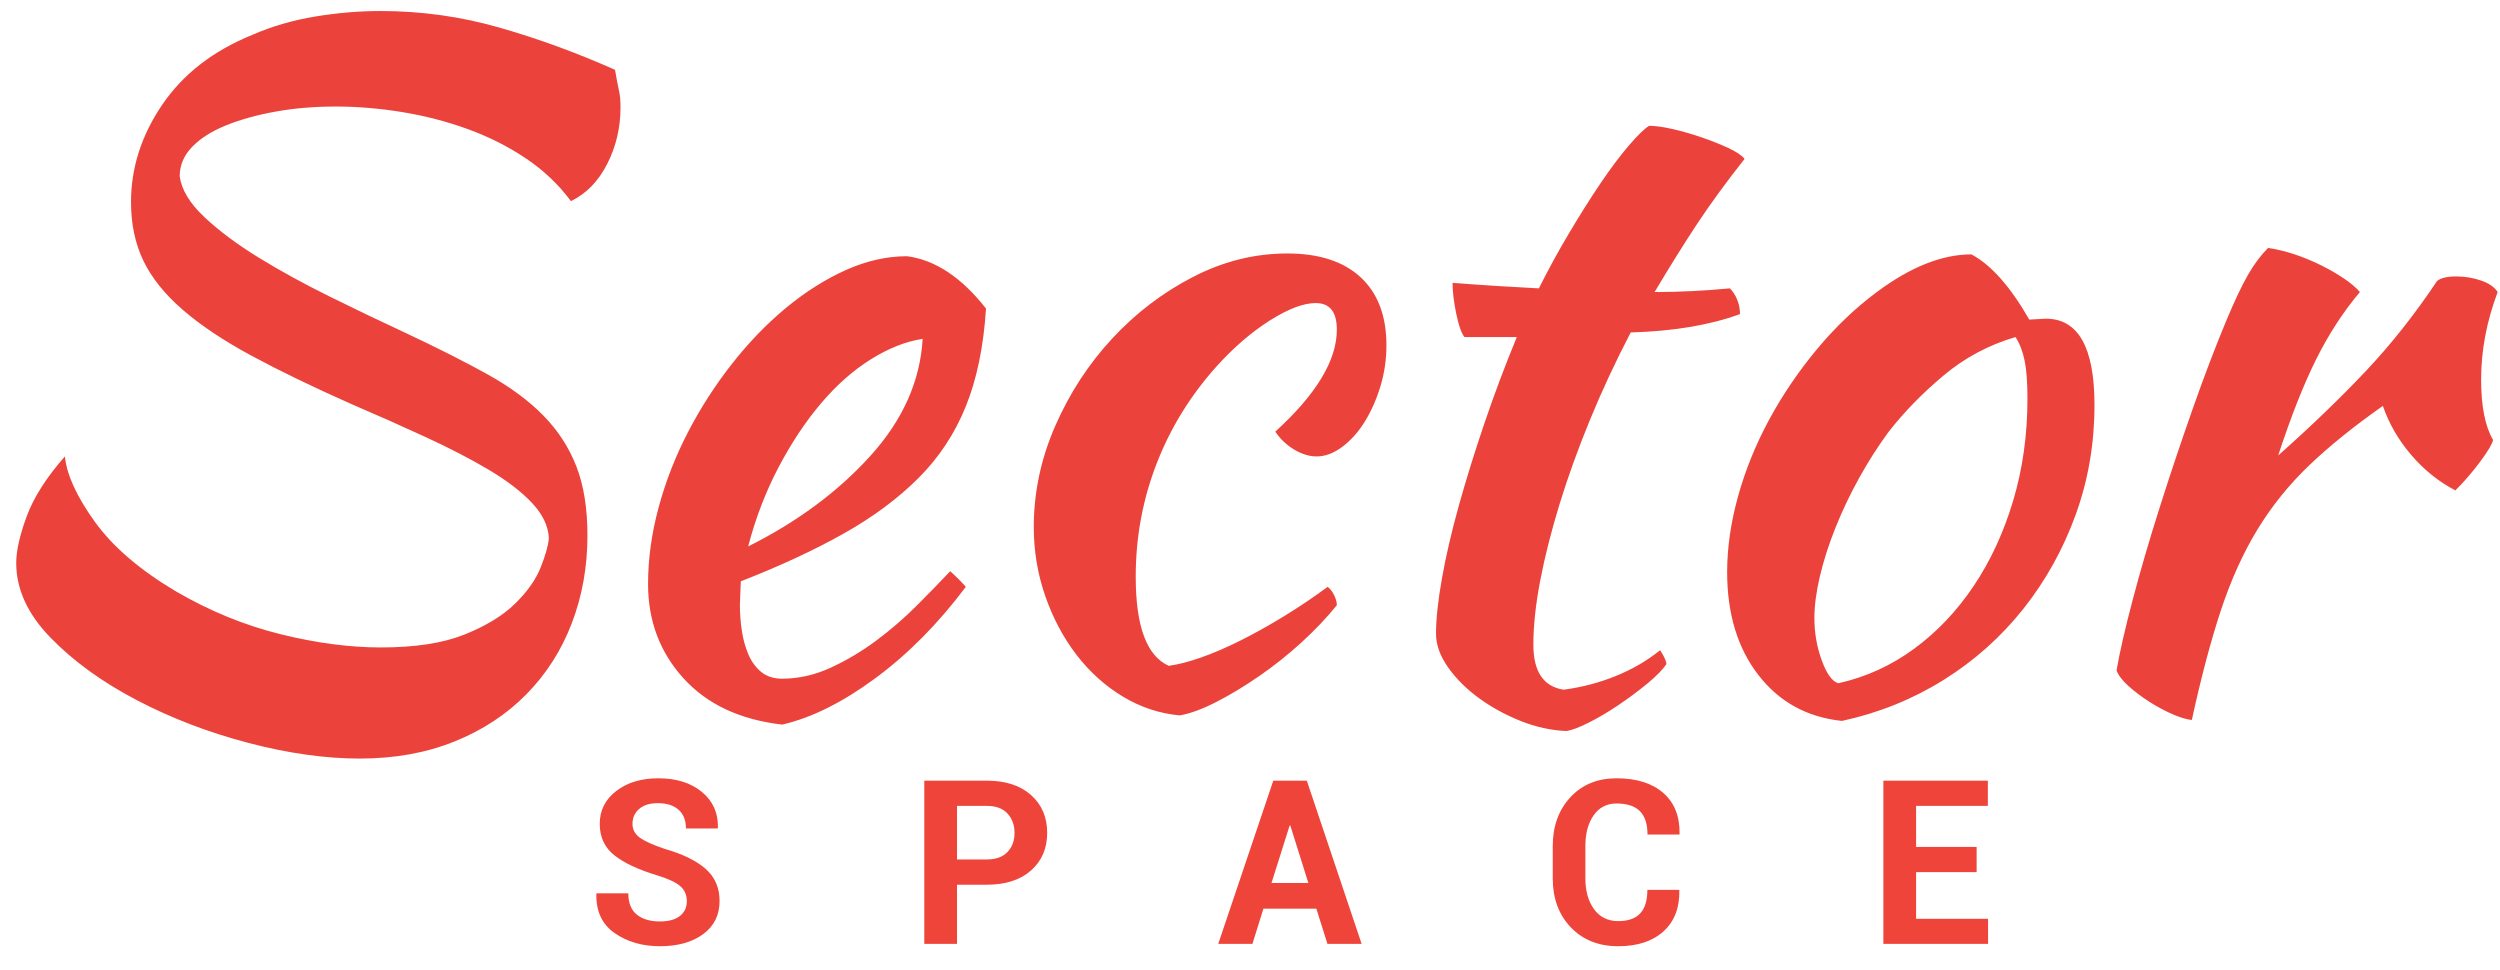
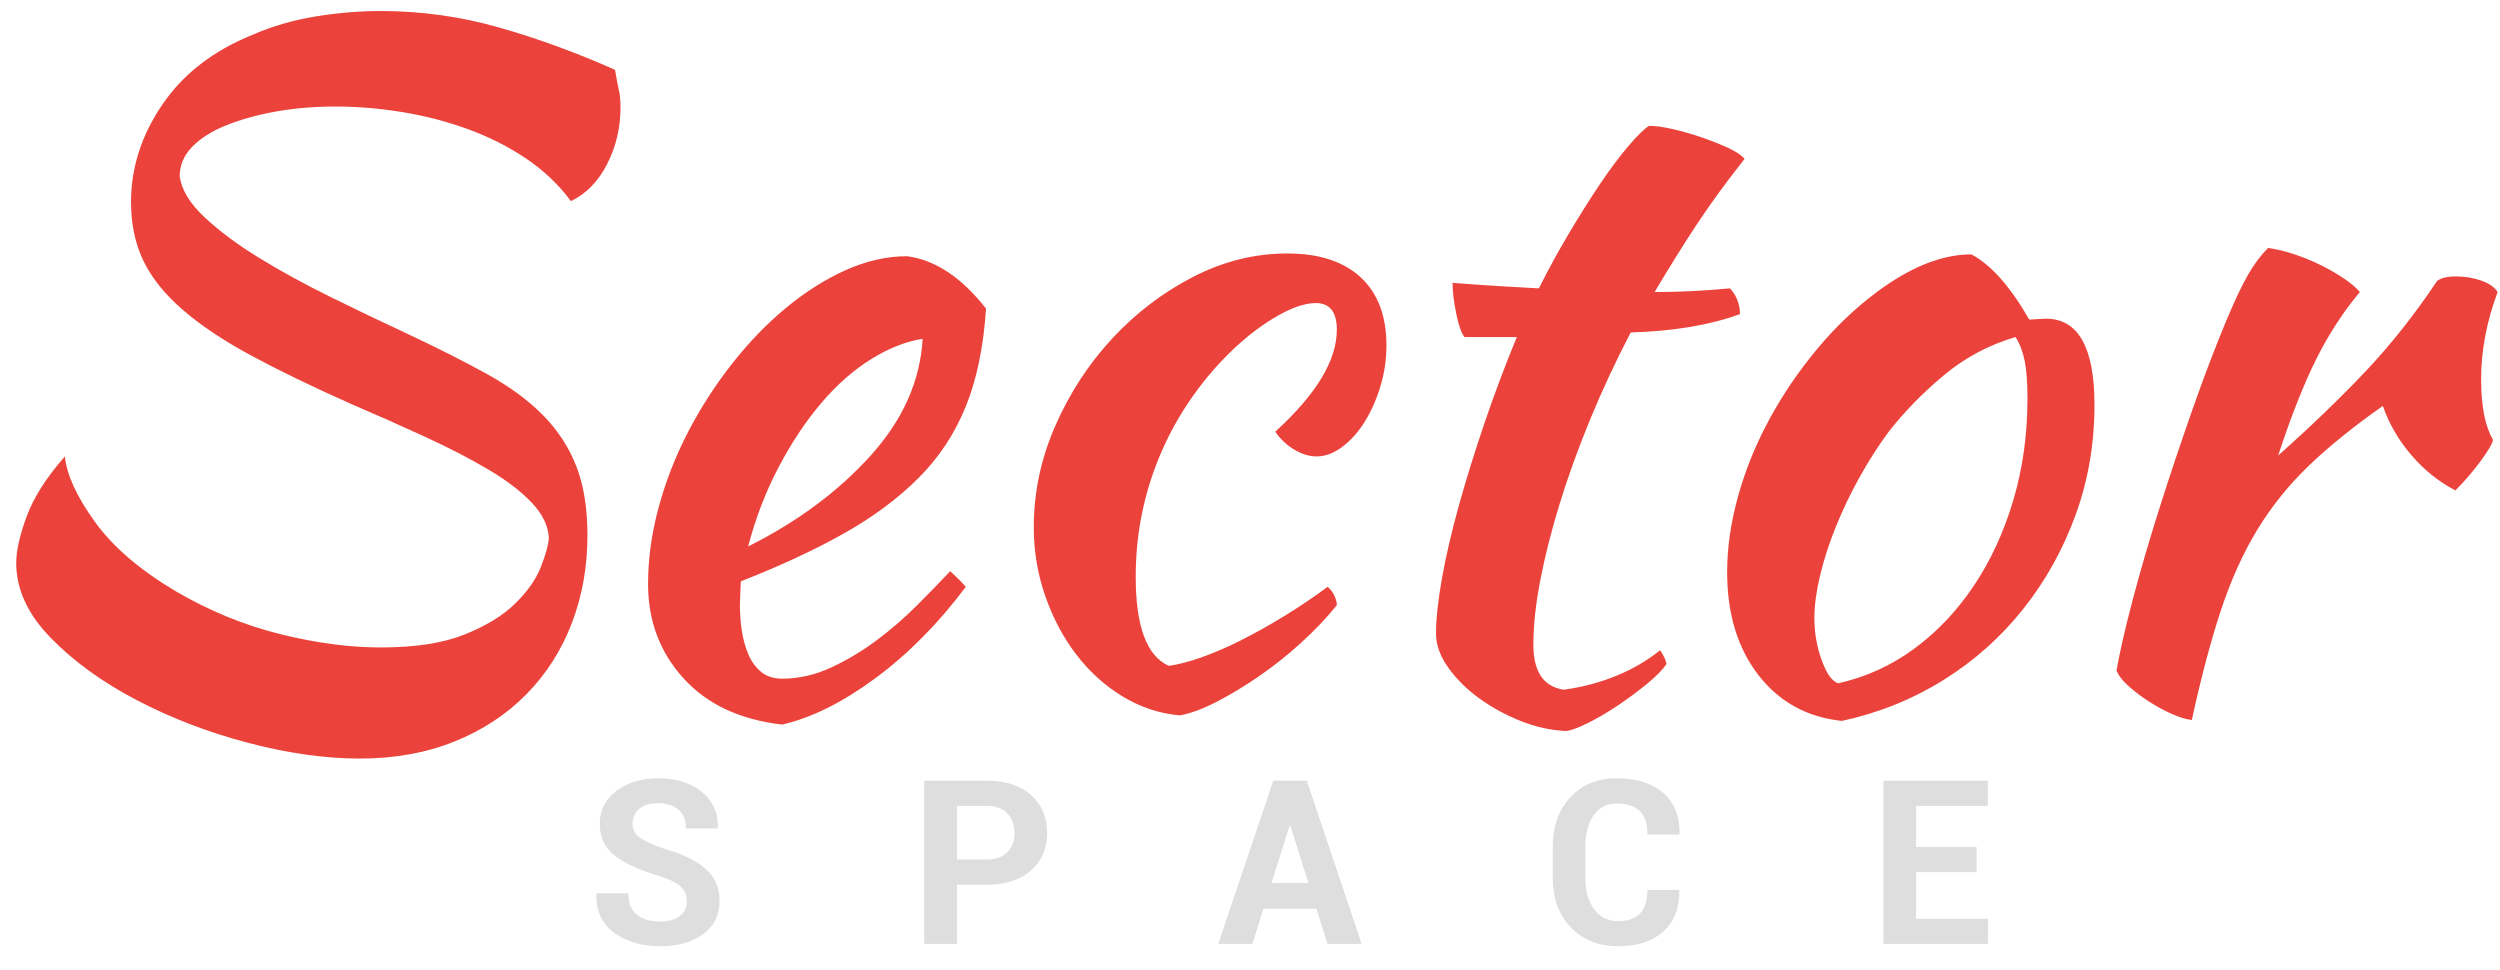
<svg xmlns="http://www.w3.org/2000/svg" width="98" height="38" viewBox="0 0 98 38">
  <g fill="none">
    <path d="M24.108 2.736c.072.408.126.69.162.846.036.156.054.366.054.63 0 .792-.174 1.53-.522 2.214-.348.684-.822 1.17-1.422 1.458-.48-.648-1.068-1.206-1.764-1.674-.696-.468-1.458-.852-2.286-1.152-.828-.3-1.686-.522-2.574-.666-.888-.144-1.752-.216-2.592-.216-.84 0-1.626.066-2.358.198-.732.132-1.38.312-1.944.54-.564.228-1.008.51-1.332.846-.324.336-.486.72-.486 1.152.072.528.396 1.062.972 1.602s1.284 1.068 2.124 1.584c.84.516 1.77 1.026 2.79 1.53s2.022.984 3.006 1.44c1.224.576 2.28 1.11 3.168 1.602.888.492 1.62 1.032 2.196 1.62.576.588 1.008 1.254 1.296 1.998.288.744.432 1.644.432 2.7 0 1.224-.204 2.37-.612 3.438-.408 1.068-1.002 1.998-1.782 2.79s-1.722 1.41-2.826 1.854c-1.104.444-2.34.666-3.708.666-1.344 0-2.796-.204-4.356-.612-1.56-.408-3.018-.966-4.374-1.674-1.356-.708-2.484-1.524-3.384-2.448-.9-.924-1.35-1.902-1.35-2.934 0-.48.138-1.092.414-1.836.276-.744.774-1.524 1.494-2.34.072.72.462 1.572 1.17 2.556s1.77 1.896 3.186 2.736c1.32.768 2.682 1.326 4.086 1.674 1.404.348 2.718.522 3.942.522 1.344 0 2.436-.168 3.276-.504.84-.336 1.5-.738 1.98-1.206.48-.468.816-.942 1.008-1.422.192-.48.3-.864.324-1.152-.024-.48-.246-.942-.666-1.386-.42-.444-.984-.876-1.692-1.296-.708-.42-1.53-.846-2.466-1.278-.936-.432-1.908-.864-2.916-1.296-1.512-.672-2.814-1.302-3.906-1.89-1.092-.588-1.992-1.188-2.7-1.8-.708-.612-1.224-1.254-1.548-1.926-.324-.672-.486-1.44-.486-2.304 0-1.344.408-2.616 1.224-3.816.816-1.2 1.992-2.112 3.528-2.736.768-.336 1.59-.576 2.466-.72.876-.144 1.734-.216 2.574-.216 1.584 0 3.132.216 4.644.648 1.512.432 3.024.984 4.536 1.656zm14.544 9.36c-.096 1.488-.36 2.766-.792 3.834-.432 1.068-1.05 2.004-1.854 2.808-.804.804-1.782 1.53-2.934 2.178-1.152.648-2.496 1.272-4.032 1.872l-.018.45-.018.486c0 .312.024.636.072.972.048.336.132.648.252.936.12.288.288.522.504.702.216.18.492.27.828.27.648 0 1.284-.144 1.908-.432.624-.288 1.218-.642 1.782-1.062.564-.42 1.092-.876 1.584-1.368.492-.492.93-.942 1.314-1.35.24.216.444.42.612.612-1.08 1.44-2.262 2.634-3.546 3.582-1.284.948-2.502 1.554-3.654 1.818-1.656-.192-2.946-.798-3.87-1.818-.924-1.02-1.386-2.25-1.386-3.69 0-.984.138-1.986.414-3.006.276-1.02.66-2.004 1.152-2.952.492-.948 1.068-1.842 1.728-2.682.66-.84 1.368-1.572 2.124-2.196.756-.624 1.536-1.116 2.34-1.476.804-.36 1.602-.54 2.394-.54 1.104.144 2.136.828 3.096 2.052zm-2.484 1.188c-.648.096-1.32.36-2.016.792-.696.432-1.35 1.008-1.962 1.728-.612.72-1.17 1.56-1.674 2.52s-.9 1.992-1.188 3.096c1.92-.96 3.516-2.142 4.788-3.546 1.272-1.404 1.956-2.934 2.052-4.59zm4.356 7.38c0-1.368.282-2.694.846-3.978.564-1.284 1.308-2.424 2.232-3.42.924-.996 1.98-1.8 3.168-2.412 1.188-.612 2.418-.918 3.69-.918 1.248 0 2.208.312 2.88.936.672.624 1.008 1.512 1.008 2.664 0 .552-.078 1.086-.234 1.602-.156.516-.36.978-.612 1.386-.252.408-.546.738-.882.99-.336.252-.672.378-1.008.378-.288 0-.582-.09-.882-.27-.3-.18-.546-.414-.738-.702 1.608-1.464 2.412-2.796 2.412-3.996 0-.696-.276-1.044-.828-1.044-.48 0-1.08.228-1.8.684-.72.456-1.416 1.056-2.088 1.8-1.032 1.152-1.818 2.43-2.358 3.834s-.81 2.874-.81 4.41c0 1.944.432 3.108 1.296 3.492.36-.048.78-.156 1.26-.324s.996-.39 1.548-.666 1.122-.594 1.71-.954c.588-.36 1.158-.744 1.71-1.152.096.072.18.18.252.324.072.144.108.276.108.396-.408.504-.876.996-1.404 1.476-.528.48-1.08.918-1.656 1.314-.576.396-1.134.732-1.674 1.008s-1.014.45-1.422.522c-.792-.072-1.536-.318-2.232-.738-.696-.42-1.302-.966-1.818-1.638-.516-.672-.924-1.44-1.224-2.304-.3-.864-.45-1.764-.45-2.7zm16.884-7.452c-.12-.144-.228-.45-.324-.918s-.144-.87-.144-1.206c.624.048 1.224.09 1.8.126.576.036 1.104.066 1.584.09.36-.72.75-1.434 1.17-2.142.42-.708.828-1.356 1.224-1.944.396-.588.768-1.086 1.116-1.494.348-.408.618-.672.81-.792.24 0 .546.042.918.126.372.084.75.192 1.134.324.384.132.732.27 1.044.414.312.144.528.288.648.432-.72.912-1.338 1.758-1.854 2.538-.516.78-1.074 1.674-1.674 2.682.48 0 .966-.012 1.458-.036.492-.024.99-.06 1.494-.108.12.12.216.27.288.45.072.18.108.366.108.558-1.176.432-2.604.672-4.284.72-.6 1.152-1.134 2.298-1.602 3.438-.468 1.14-.864 2.238-1.188 3.294-.324 1.056-.576 2.052-.756 2.988-.18.936-.27 1.776-.27 2.52 0 1.056.396 1.644 1.188 1.764.72-.096 1.404-.276 2.052-.54.648-.264 1.224-.6 1.728-1.008.144.216.228.396.252.54-.144.216-.39.468-.738.756s-.726.57-1.134.846c-.408.276-.804.51-1.188.702-.384.192-.672.3-.864.324-.6-.024-1.2-.156-1.8-.396-.6-.24-1.146-.54-1.638-.9s-.894-.762-1.206-1.206c-.312-.444-.468-.882-.468-1.314 0-.576.078-1.302.234-2.178.156-.876.378-1.83.666-2.862.288-1.032.624-2.112 1.008-3.24.384-1.128.804-2.244 1.26-3.348h-2.052zm14.796 15.048c-1.368-.144-2.46-.744-3.276-1.8-.816-1.056-1.224-2.4-1.224-4.032 0-.96.144-1.956.432-2.988.288-1.032.696-2.034 1.224-3.006s1.152-1.89 1.872-2.754c.72-.864 1.5-1.608 2.34-2.232 1.32-.984 2.556-1.476 3.708-1.476.768.408 1.524 1.26 2.268 2.556l.324-.018.324-.018c1.272 0 1.908 1.128 1.908 3.384 0 1.512-.246 2.946-.738 4.302-.492 1.356-1.176 2.586-2.052 3.69-.876 1.104-1.92 2.034-3.132 2.79-1.212.756-2.538 1.29-3.978 1.602zm1.836-11.34c-.408.552-.792 1.152-1.152 1.8-.36.648-.672 1.302-.936 1.962-.264.66-.468 1.296-.612 1.908-.144.612-.216 1.158-.216 1.638 0 .576.096 1.128.288 1.656.192.528.408.828.648.9 1.08-.24 2.07-.69 2.97-1.35.9-.66 1.68-1.482 2.34-2.466.66-.984 1.176-2.1 1.548-3.348.372-1.248.558-2.58.558-3.996 0-.624-.036-1.116-.108-1.476-.072-.36-.192-.672-.36-.936-1.056.312-1.998.816-2.826 1.512-.828.696-1.542 1.428-2.142 2.196zm8.928 9.36c.12-.696.33-1.614.63-2.754s.654-2.352 1.062-3.636c.408-1.284.84-2.574 1.296-3.87.456-1.296.9-2.46 1.332-3.492.312-.744.588-1.326.828-1.746.24-.42.504-.774.792-1.062.336.048.684.132 1.044.252s.708.264 1.044.432c.336.168.636.342.9.522s.468.354.612.522c-.648.768-1.218 1.644-1.71 2.628-.492.984-.99 2.244-1.494 3.78 1.296-1.152 2.442-2.256 3.438-3.312s1.926-2.232 2.79-3.528c.144-.12.396-.18.756-.18.336 0 .66.054.972.162.312.108.528.258.648.45-.432 1.152-.648 2.292-.648 3.42 0 1.056.156 1.848.468 2.376-.024.144-.186.42-.486.828s-.63.792-.99 1.152c-.648-.336-1.224-.798-1.728-1.386-.504-.588-.876-1.23-1.116-1.926-1.128.792-2.088 1.566-2.88 2.322-.792.756-1.47 1.596-2.034 2.52-.564.924-1.044 1.986-1.44 3.186-.396 1.2-.774 2.628-1.134 4.284-.216-.024-.474-.102-.774-.234-.3-.132-.6-.294-.9-.486-.3-.192-.57-.396-.81-.612-.24-.216-.396-.42-.468-.612z" fill="#EB433B" />
-     <path d="M26.924 35.33c0-.246-.086-.444-.257-.593-.171-.149-.472-.29-.903-.422-.738-.223-1.299-.485-1.681-.787-.382-.302-.573-.713-.573-1.235 0-.524.215-.953.646-1.285.431-.333.98-.499 1.648-.499.709 0 1.28.179 1.712.536.432.357.641.826.626 1.406l-.009.026h-1.244c0-.319-.097-.565-.29-.736-.193-.171-.464-.257-.813-.257-.316 0-.561.076-.734.229-.173.152-.259.347-.259.584 0 .217.094.395.281.534.188.139.511.286.971.442.703.199 1.239.459 1.608.78s.554.743.554 1.268c0 .548-.214.98-.642 1.296-.428.316-.993.475-1.696.475-.688 0-1.28-.171-1.773-.514-.494-.343-.733-.854-.719-1.534l.009-.026h1.244c0 .378.111.656.334.835.223.179.524.268.905.268.343 0 .604-.072.784-.215.18-.144.27-.335.27-.576zm10.591-.65v2.32h-1.283v-6.398h2.448c.735 0 1.314.187 1.736.563.422.375.633.869.633 1.481 0 .612-.211 1.104-.633 1.477-.422.372-1 .558-1.736.558h-1.165zm0-.989h1.165c.357 0 .628-.097.813-.292.185-.195.277-.443.277-.745 0-.308-.092-.562-.275-.762-.183-.201-.455-.301-.815-.301h-1.165v2.101zm14.085 1.929h-2.074l-.431 1.38h-1.34l2.158-6.398h1.314l2.149 6.398h-1.34l-.435-1.38zm-1.758-1.006h1.446l-.708-2.254h-.026l-.712 2.254zm15.979.268l.009.026c.012.683-.196 1.217-.624 1.604s-1.018.58-1.771.58c-.768 0-1.387-.247-1.859-.74-.472-.494-.708-1.132-.708-1.914v-1.27c0-.779.23-1.417.69-1.914.46-.497 1.063-.745 1.811-.745.779 0 1.389.19 1.828.571.439.381.653.917.642 1.608l-.009.026h-1.248c0-.41-.099-.716-.297-.916-.198-.201-.503-.301-.916-.301-.384 0-.683.155-.899.464-.215.309-.323.708-.323 1.198v1.279c0 .492.114.894.341 1.204.227.311.543.466.947.466.384 0 .67-.1.859-.301.189-.201.283-.509.283-.925h1.244zm11.663-.694h-2.373v1.828h2.821v.984h-4.104v-6.398h4.096v.989h-2.813v1.608h2.373v.989z" fill="#EF443A" />
+     <path d="M26.924 35.33c0-.246-.086-.444-.257-.593-.171-.149-.472-.29-.903-.422-.738-.223-1.299-.485-1.681-.787-.382-.302-.573-.713-.573-1.235 0-.524.215-.953.646-1.285.431-.333.98-.499 1.648-.499.709 0 1.28.179 1.712.536.432.357.641.826.626 1.406l-.009.026h-1.244c0-.319-.097-.565-.29-.736-.193-.171-.464-.257-.813-.257-.316 0-.561.076-.734.229-.173.152-.259.347-.259.584 0 .217.094.395.281.534.188.139.511.286.971.442.703.199 1.239.459 1.608.78s.554.743.554 1.268c0 .548-.214.98-.642 1.296-.428.316-.993.475-1.696.475-.688 0-1.28-.171-1.773-.514-.494-.343-.733-.854-.719-1.534l.009-.026h1.244c0 .378.111.656.334.835.223.179.524.268.905.268.343 0 .604-.072.784-.215.18-.144.27-.335.27-.576zm10.591-.65v2.32h-1.283v-6.398h2.448c.735 0 1.314.187 1.736.563.422.375.633.869.633 1.481 0 .612-.211 1.104-.633 1.477-.422.372-1 .558-1.736.558h-1.165zm0-.989h1.165c.357 0 .628-.097.813-.292.185-.195.277-.443.277-.745 0-.308-.092-.562-.275-.762-.183-.201-.455-.301-.815-.301h-1.165v2.101zm14.085 1.929h-2.074l-.431 1.38h-1.34l2.158-6.398h1.314l2.149 6.398h-1.34l-.435-1.38zm-1.758-1.006h1.446l-.708-2.254h-.026l-.712 2.254zm15.979.268l.009.026c.012.683-.196 1.217-.624 1.604s-1.018.58-1.771.58c-.768 0-1.387-.247-1.859-.74-.472-.494-.708-1.132-.708-1.914v-1.27c0-.779.23-1.417.69-1.914.46-.497 1.063-.745 1.811-.745.779 0 1.389.19 1.828.571.439.381.653.917.642 1.608l-.009.026h-1.248c0-.41-.099-.716-.297-.916-.198-.201-.503-.301-.916-.301-.384 0-.683.155-.899.464-.215.309-.323.708-.323 1.198v1.279c0 .492.114.894.341 1.204.227.311.543.466.947.466.384 0 .67-.1.859-.301.189-.201.283-.509.283-.925h1.244zm11.663-.694h-2.373v1.828h2.821v.984h-4.104v-6.398h4.096v.989h-2.813v1.608h2.373v.989z" fill="#DEDEDE" />
  </g>
</svg>
